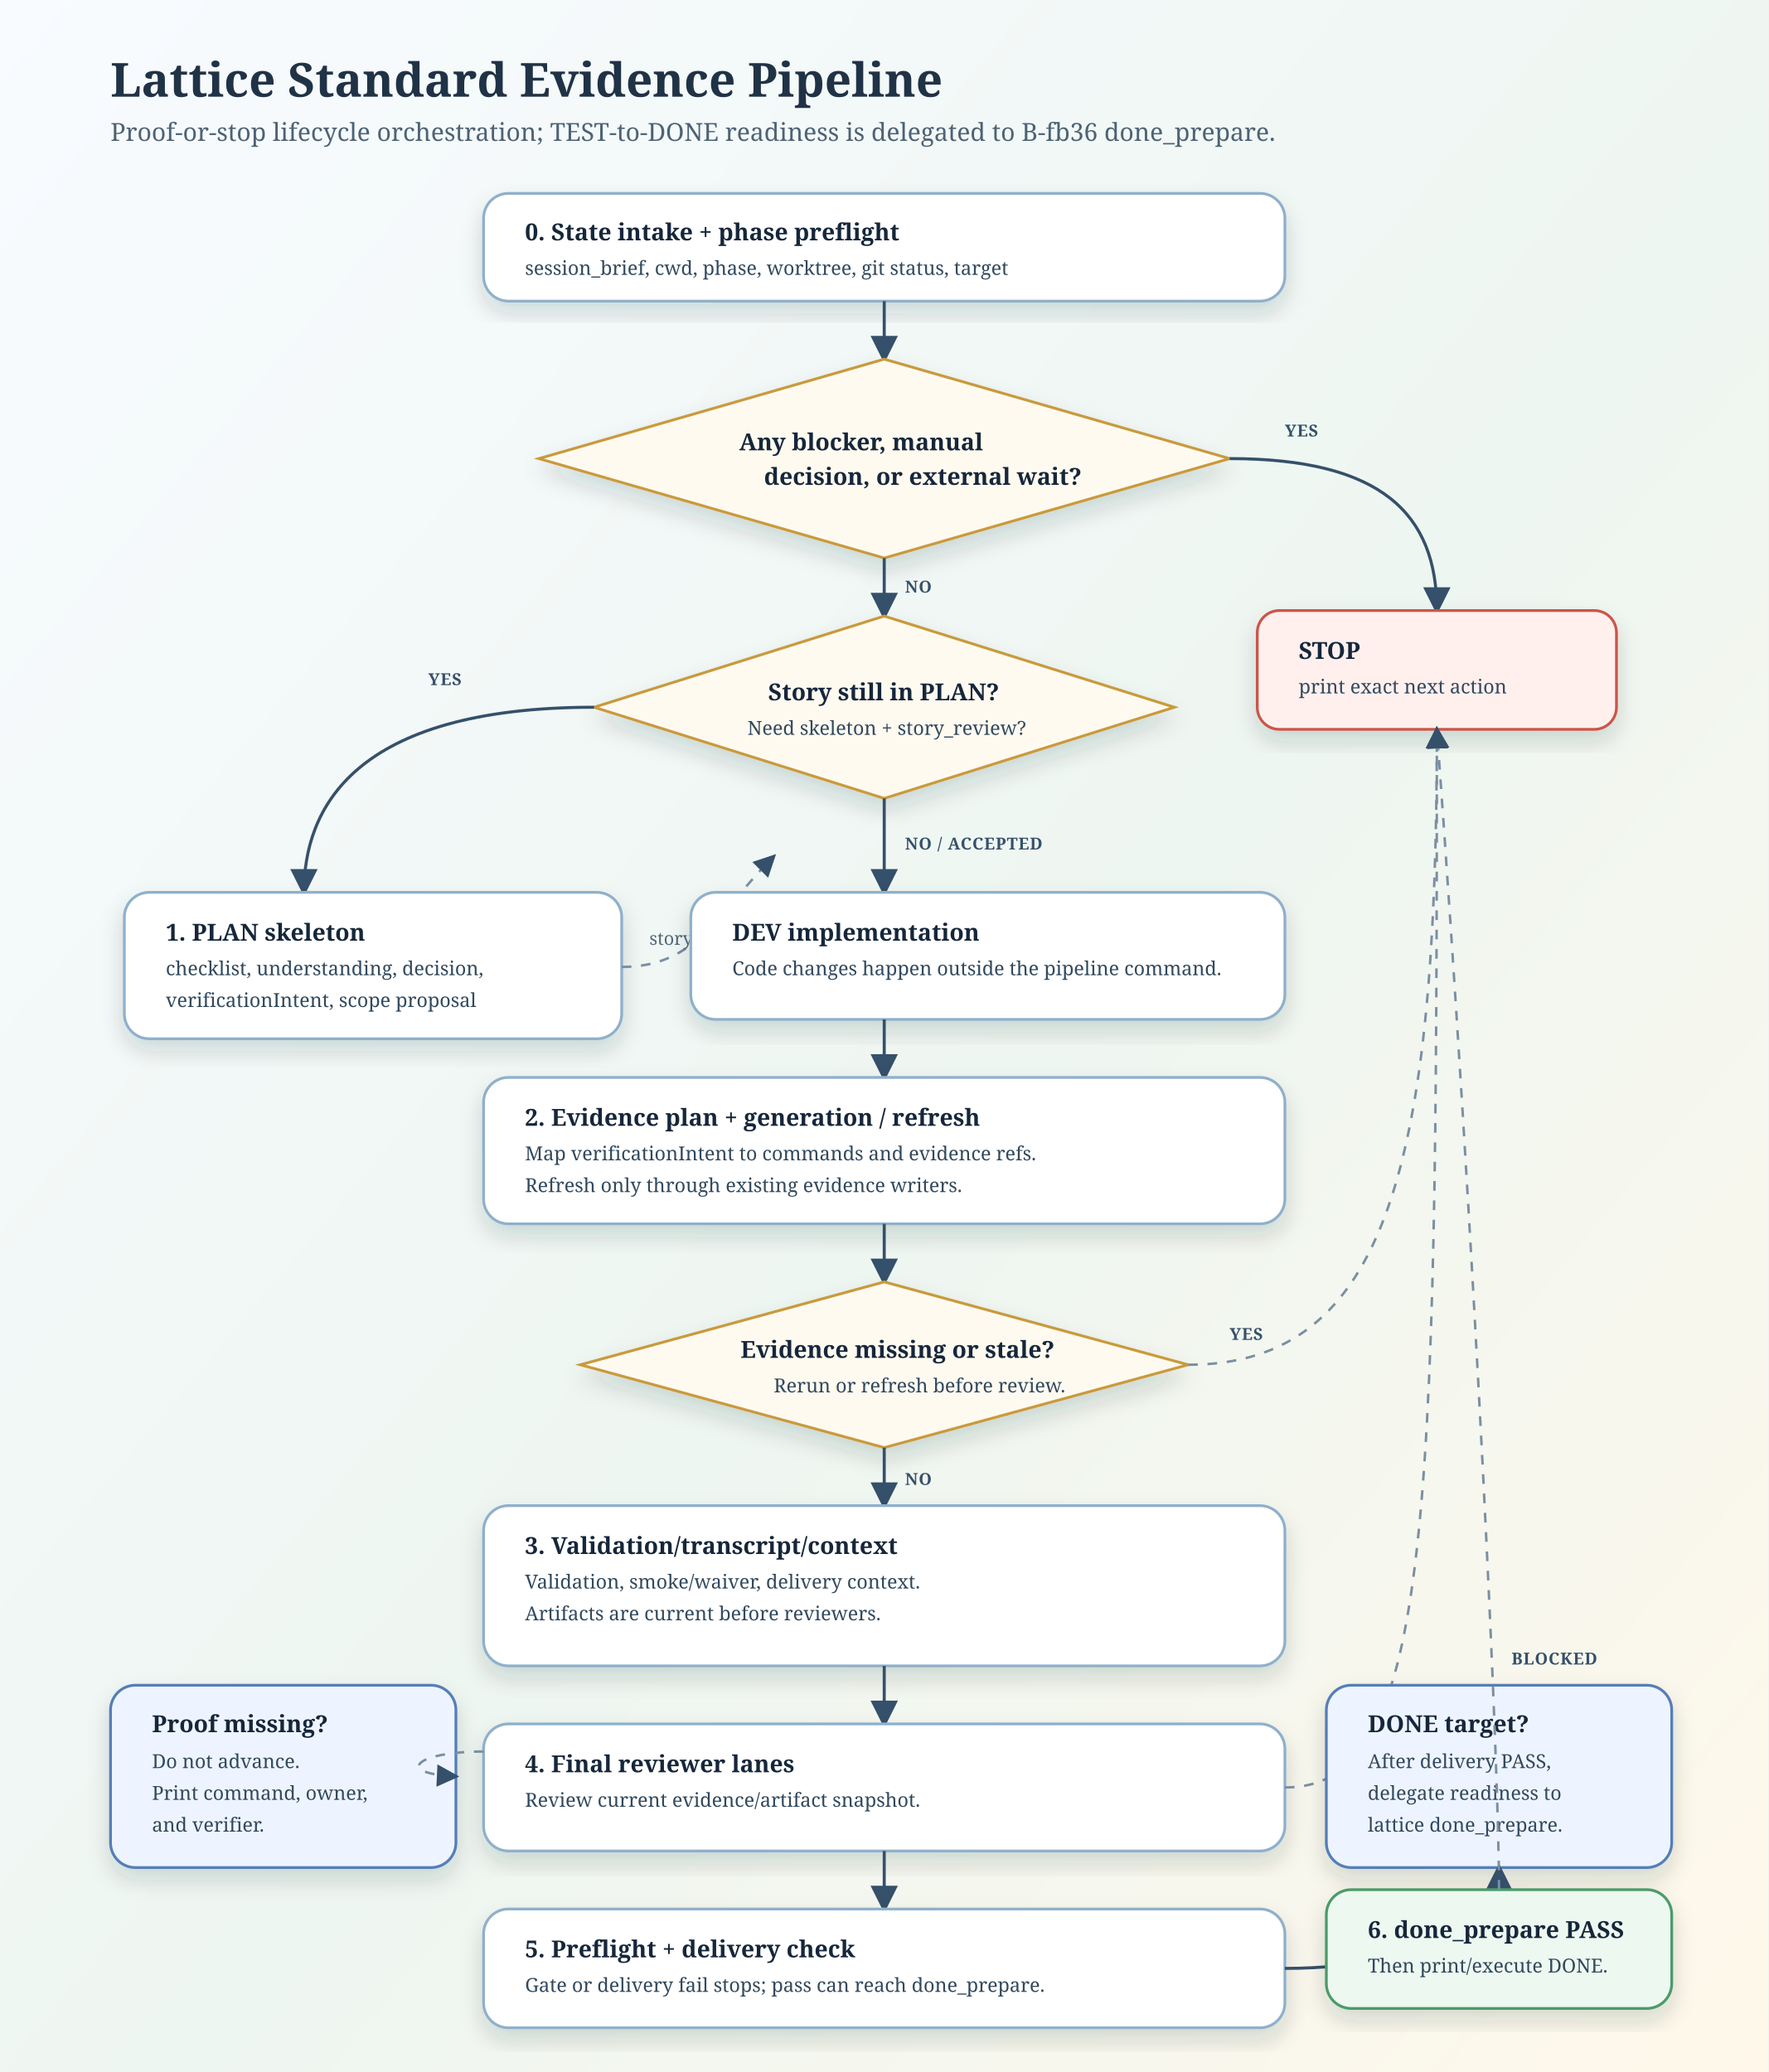
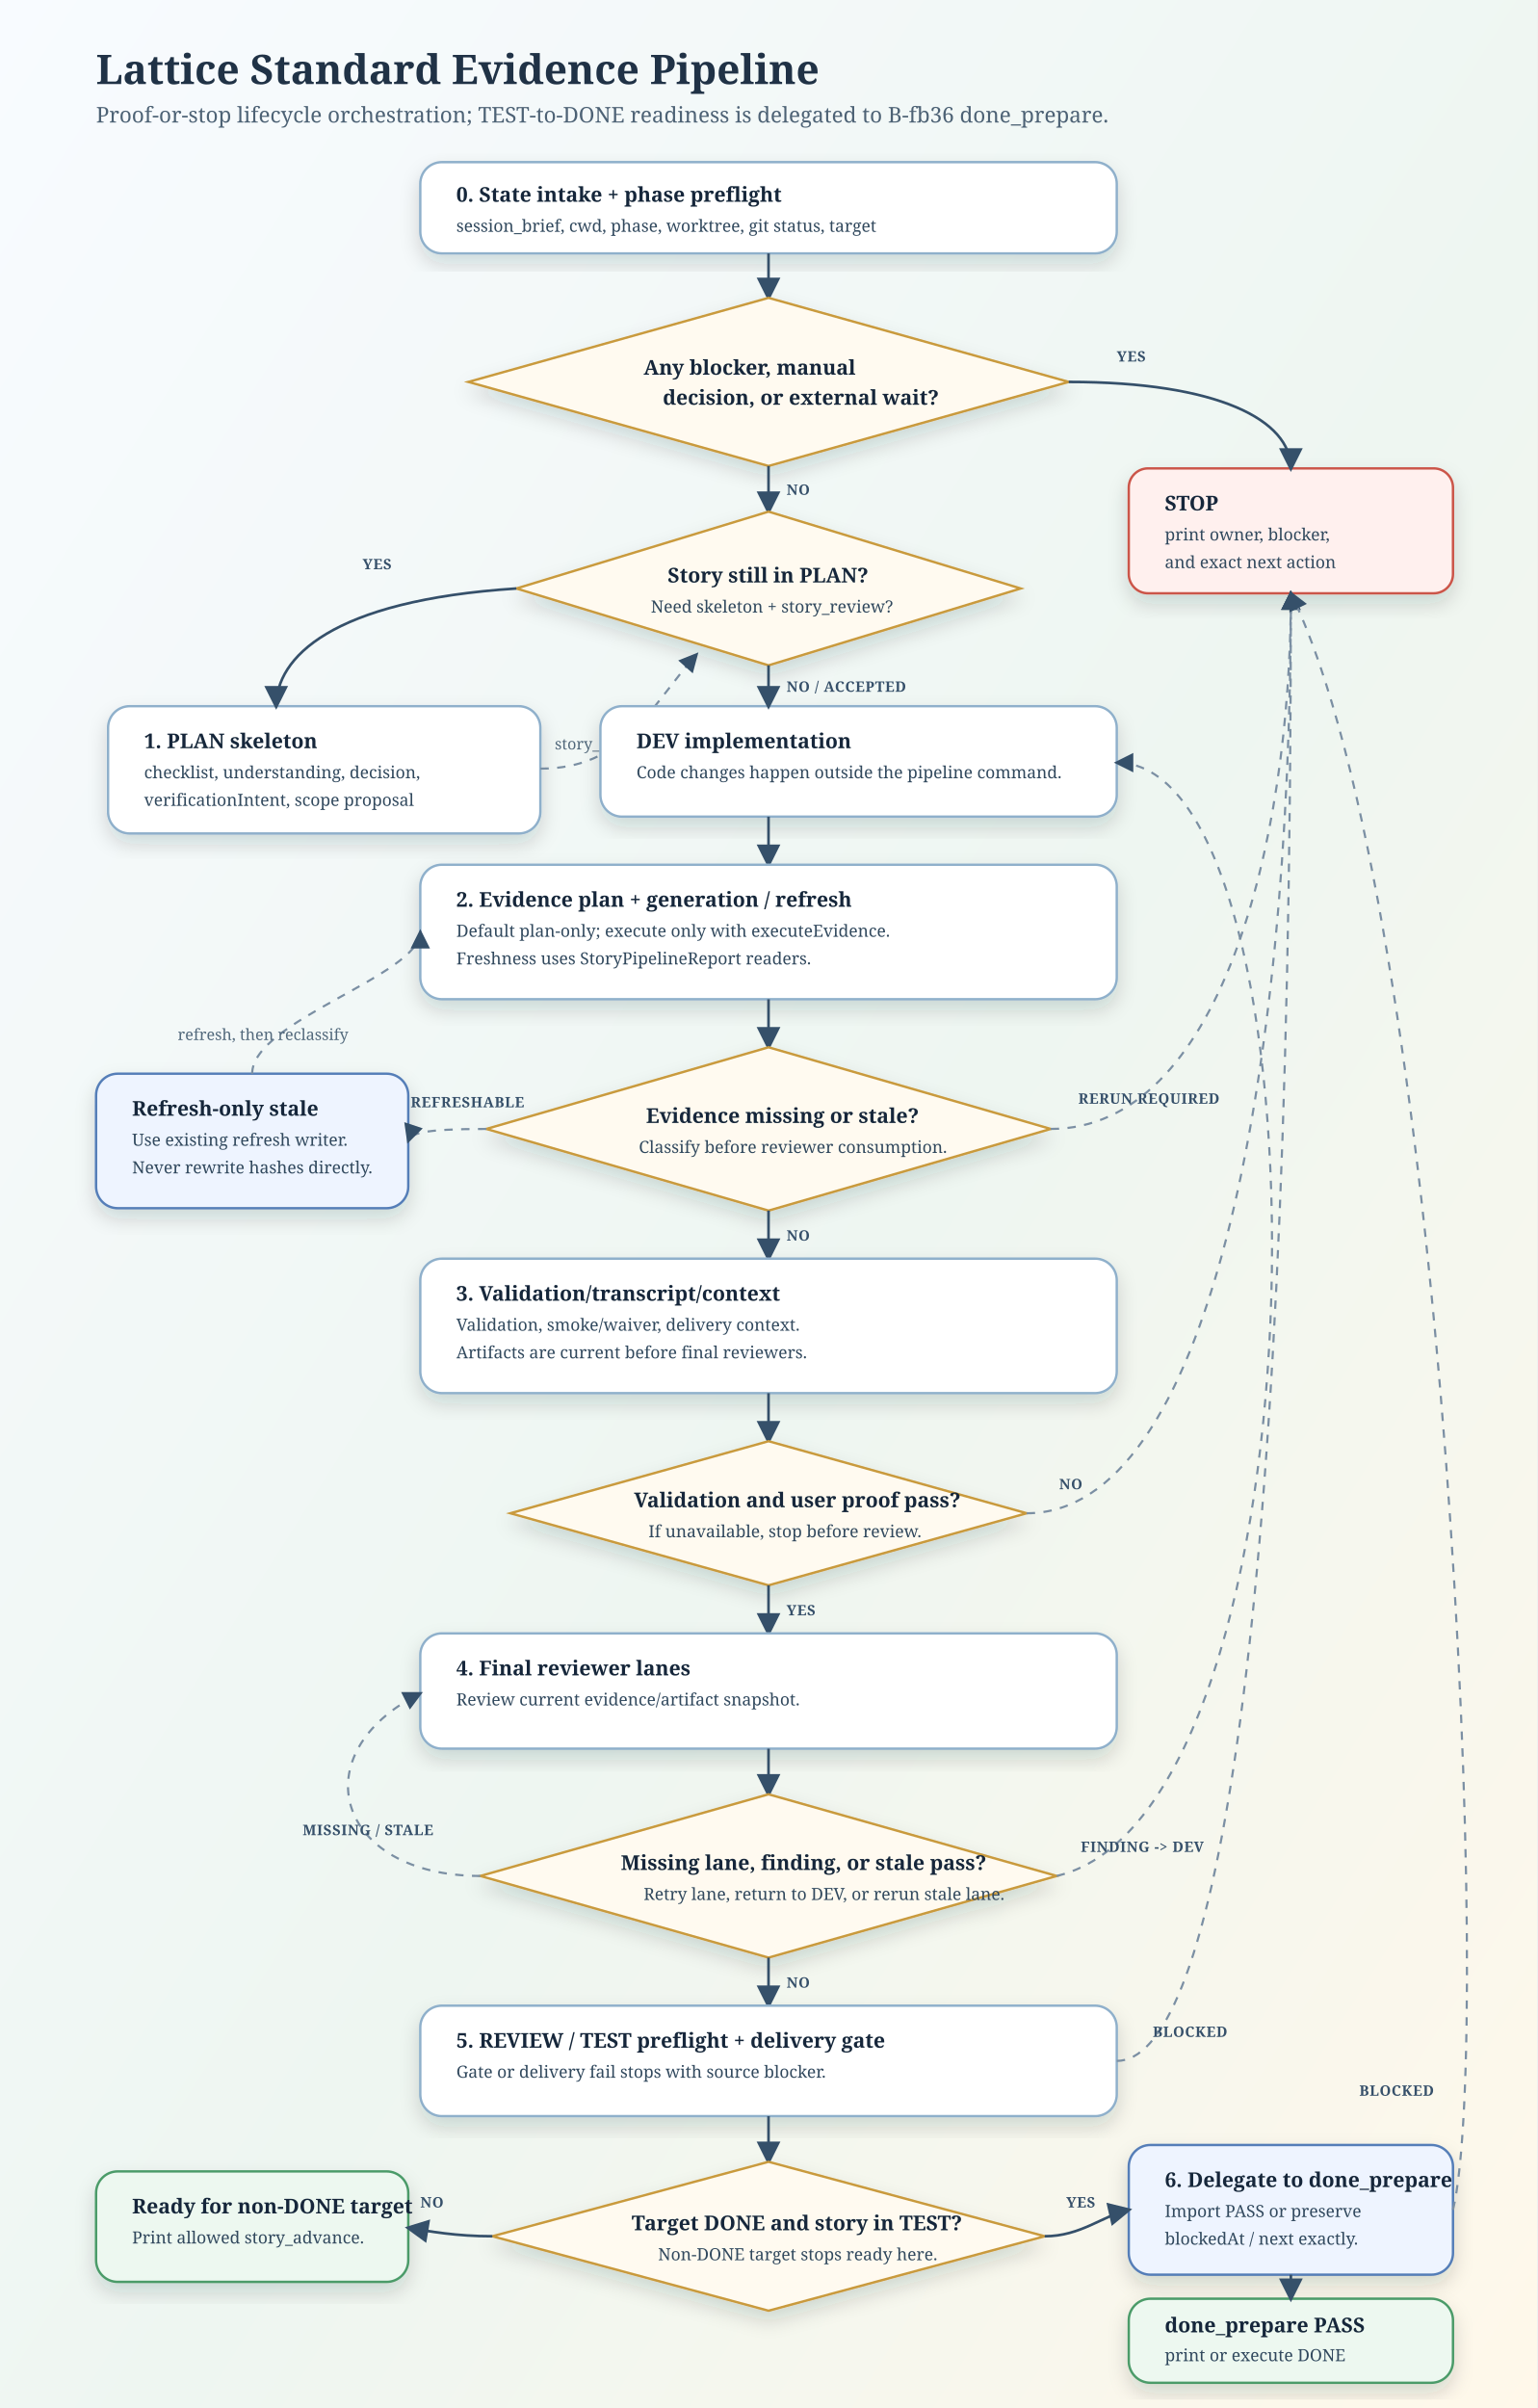
- <svg xmlns="http://www.w3.org/2000/svg" width="1280" height="1500" viewBox="0 0 1280 1500" role="img" aria-labelledby="title desc">
+ <svg xmlns="http://www.w3.org/2000/svg" width="1280" height="2005" viewBox="0 0 1280 2005" role="img" aria-labelledby="title desc">
  <defs>
    <linearGradient id="bg" x1="0" y1="0" x2="1" y2="1">
      <stop offset="0%" stop-color="#f8fbff" />
      <stop offset="55%" stop-color="#eef6f1" />
      <stop offset="100%" stop-color="#fff8ea" />
    </linearGradient>
    <filter id="shadow" x="-20%" y="-20%" width="140%" height="140%">
      <feDropShadow dx="0" dy="8" stdDeviation="8" flood-color="#1b2a38" flood-opacity="0.16" />
    </filter>
    <marker id="arrow" viewBox="0 0 10 10" refX="8.5" refY="5" markerWidth="9" markerHeight="9" orient="auto-start-reverse">
      <path d="M 0 0 L 10 5 L 0 10 z" fill="#35506a" />
    </marker>
    <style>
      .title { font: 700 34px Georgia, serif; fill: #203246; }
      .subtitle { font: 400 18px Georgia, serif; fill: #4d6275; }
      .box-title { font: 700 17px Georgia, serif; fill: #16283a; }
      .box-text { font: 400 14px Georgia, serif; fill: #30485d; }
      .small { font: 400 13px Georgia, serif; fill: #51687b; }
      .label { font: 700 12px Georgia, serif; fill: #36506a; letter-spacing: 0.04em; }
      .flow { stroke: #35506a; stroke-width: 2.2; fill: none; marker-end: url(#arrow); }
      .flow-soft { stroke: #7b8fa3; stroke-width: 1.8; fill: none; stroke-dasharray: 7 7; marker-end: url(#arrow); }
      .stop { fill: #fff0ee; stroke: #cb5548; stroke-width: 2; }
      .stage { fill: #ffffff; stroke: #8fb0cb; stroke-width: 2; }
      .decision { fill: #fffaf0; stroke: #c99a3d; stroke-width: 2; }
      .done { fill: #edf8f0; stroke: #4b9b69; stroke-width: 2; }
      .delegated { fill: #eef4ff; stroke: #557eb8; stroke-width: 2; }
    </style>
  </defs>
-   <rect width="1280" height="1500" fill="url(#bg)" />
+   <rect width="1280" height="2005" fill="url(#bg)" />
  <text x="80" y="70" class="title">Lattice Standard Evidence Pipeline</text>
  <text x="80" y="102" class="subtitle">Proof-or-stop lifecycle orchestration; TEST-to-DONE readiness is delegated to B-fb36 done_prepare.</text>
  <g filter="url(#shadow)">
-     <rect x="350" y="140" width="580" height="78" rx="18" class="stage" />
-     <text x="380" y="174" class="box-title">0. State intake + phase preflight</text>
-     <text x="380" y="199" class="box-text">session_brief, cwd, phase, worktree, git status, target</text>
+     <rect x="350" y="135" width="580" height="76" rx="18" class="stage" />
+     <text x="380" y="168" class="box-title">0. State intake + phase preflight</text>
+     <text x="380" y="193" class="box-text">session_brief, cwd, phase, worktree, git status, target</text>
  </g>
-   <path d="M640 218 L640 260" class="flow" />
+   <path d="M640 211 L640 248" class="flow" />
  <g filter="url(#shadow)">
-     <path d="M640 260 L890 332 L640 404 L390 332 Z" class="decision" />
-     <text x="535" y="326" class="box-title">Any blocker, manual</text>
-     <text x="553" y="351" class="box-title">decision, or external wait?</text>
-   </g>
-   <path d="M890 332 C1000 332 1040 372 1040 442" class="flow" />
-   <text x="930" y="316" class="label">YES</text>
-   <g filter="url(#shadow)">
-     <rect x="910" y="442" width="260" height="86" rx="16" class="stop" />
-     <text x="940" y="477" class="box-title">STOP</text>
-     <text x="940" y="502" class="box-text">print exact next action</text>
-   </g>
-   <path d="M640 404 L640 446" class="flow" />
-   <text x="655" y="429" class="label">NO</text>
-   <g filter="url(#shadow)">
-     <path d="M640 446 L850 512 L640 578 L430 512 Z" class="decision" />
-     <text x="556" y="507" class="box-title">Story still in PLAN?</text>
-     <text x="541" y="532" class="box-text">Need skeleton + story_review?</text>
-   </g>
-   <path d="M430 512 C255 512 220 586 220 646" class="flow" />
-   <text x="310" y="496" class="label">YES</text>
-   <g filter="url(#shadow)">
-     <rect x="90" y="646" width="360" height="106" rx="18" class="stage" />
-     <text x="120" y="681" class="box-title">1. PLAN skeleton</text>
-     <text x="120" y="706" class="box-text">checklist, understanding, decision,</text>
-     <text x="120" y="729" class="box-text">verificationIntent, scope proposal</text>
-   </g>
-   <path d="M450 700 C505 700 520 660 560 620" class="flow-soft" />
-   <text x="470" y="684" class="small">story_review blockers loop back</text>
-   <path d="M640 578 L640 646" class="flow" />
-   <text x="655" y="615" class="label">NO / ACCEPTED</text>
-   <g filter="url(#shadow)">
-     <rect x="500" y="646" width="430" height="92" rx="18" class="stage" />
-     <text x="530" y="681" class="box-title">DEV implementation</text>
-     <text x="530" y="706" class="box-text">Code changes happen outside the pipeline command.</text>
-   </g>
-   <path d="M640 738 L640 780" class="flow" />
-   <g filter="url(#shadow)">
-     <rect x="350" y="780" width="580" height="106" rx="18" class="stage" />
-     <text x="380" y="815" class="box-title">2. Evidence plan + generation / refresh</text>
-     <text x="380" y="840" class="box-text">Map verificationIntent to commands and evidence refs.</text>
-     <text x="380" y="863" class="box-text">Refresh only through existing evidence writers.</text>
-   </g>
-   <path d="M640 886 L640 928" class="flow" />
-   <g filter="url(#shadow)">
-     <path d="M640 928 L860 988 L640 1048 L420 988 Z" class="decision" />
-     <text x="536" y="983" class="box-title">Evidence missing or stale?</text>
-     <text x="560" y="1008" class="box-text">Rerun or refresh before review.</text>
-   </g>
-   <path d="M860 988 C1005 988 1040 840 1040 528" class="flow-soft" />
-   <text x="890" y="970" class="label">YES</text>
-   <path d="M640 1048 L640 1090" class="flow" />
-   <text x="655" y="1075" class="label">NO</text>
-   <g filter="url(#shadow)">
-     <rect x="350" y="1090" width="580" height="116" rx="18" class="stage" />
-     <text x="380" y="1125" class="box-title">3. Validation/transcript/context</text>
-     <text x="380" y="1150" class="box-text">Validation, smoke/waiver, delivery context.</text>
-     <text x="380" y="1173" class="box-text">Artifacts are current before reviewers.</text>
-   </g>
-   <path d="M640 1206 L640 1248" class="flow" />
-   <g filter="url(#shadow)">
-     <rect x="350" y="1248" width="580" height="92" rx="18" class="stage" />
-     <text x="380" y="1283" class="box-title">4. Final reviewer lanes</text>
-     <text x="380" y="1308" class="box-text">Review current evidence/artifact snapshot.</text>
-   </g>
-   <path d="M930 1294 C1035 1294 1040 1115 1040 528" class="flow-soft" />
-   <text x="960" y="1274" class="label">GATE BLOCKED</text>
-   <path d="M640 1340 L640 1382" class="flow" />
-   <g filter="url(#shadow)">
-     <rect x="350" y="1382" width="580" height="86" rx="18" class="stage" />
-     <text x="380" y="1417" class="box-title">5. Preflight + delivery check</text>
-     <text x="380" y="1442" class="box-text">Gate or delivery fail stops; pass can reach done_prepare.</text>
+     <path d="M640 248 L890 318 L640 388 L390 318 Z" class="decision" />
+     <text x="536" y="312" class="box-title">Any blocker, manual</text>
+     <text x="552" y="337" class="box-title">decision, or external wait?</text>
  </g>
  <g filter="url(#shadow)">
-     <rect x="80" y="1220" width="250" height="132" rx="18" class="delegated" />
-     <text x="110" y="1254" class="box-title">Proof missing?</text>
-     <text x="110" y="1280" class="box-text">Do not advance.</text>
-     <text x="110" y="1303" class="box-text">Print command, owner,</text>
-     <text x="110" y="1326" class="box-text">and verifier.</text>
+     <rect x="940" y="390" width="270" height="104" rx="16" class="stop" />
+     <text x="970" y="425" class="box-title">STOP</text>
+     <text x="970" y="450" class="box-text">print owner, blocker,</text>
+     <text x="970" y="473" class="box-text">and exact next action</text>
  </g>
-   <path d="M350 1268 C300 1268 285 1284 330 1286" class="flow-soft" />
+   <path d="M890 318 C1015 318 1075 350 1075 390" class="flow" />
+   <text x="930" y="301" class="label">YES</text>
+   <path d="M640 388 L640 426" class="flow" />
+   <text x="655" y="412" class="label">NO</text>
  <g filter="url(#shadow)">
-     <rect x="960" y="1220" width="250" height="132" rx="18" class="delegated" />
-     <text x="990" y="1254" class="box-title">DONE target?</text>
-     <text x="990" y="1280" class="box-text">After delivery PASS,</text>
-     <text x="990" y="1303" class="box-text">delegate readiness to</text>
-     <text x="990" y="1326" class="box-text">lattice done_prepare.</text>
+     <path d="M640 426 L850 490 L640 554 L430 490 Z" class="decision" />
+     <text x="556" y="485" class="box-title">Story still in PLAN?</text>
+     <text x="542" y="510" class="box-text">Need skeleton + story_review?</text>
  </g>
-   <path d="M930 1425 C1042 1425 1085 1380 1085 1352" class="flow" />
  <g filter="url(#shadow)">
-     <rect x="960" y="1368" width="250" height="86" rx="18" class="done" />
-     <text x="990" y="1403" class="box-title">6. done_prepare PASS</text>
-     <text x="990" y="1428" class="box-text">Then print/execute DONE.</text>
+     <rect x="90" y="588" width="360" height="106" rx="18" class="stage" />
+     <text x="120" y="623" class="box-title">1. PLAN skeleton</text>
+     <text x="120" y="648" class="box-text">checklist, understanding, decision,</text>
+     <text x="120" y="671" class="box-text">verificationIntent, scope proposal</text>
  </g>
-   <path d="M1085 1368 C1085 1280 1068 910 1040 528" class="flow-soft" />
-   <text x="1094" y="1205" class="label">BLOCKED</text>
+   <path d="M430 490 C275 500 230 548 230 588" class="flow" />
+   <text x="302" y="474" class="label">YES</text>
+   <path d="M450 640 C520 640 540 590 580 545" class="flow-soft" />
+   <text x="462" y="624" class="small">story_review blockers loop back</text>
+   <g filter="url(#shadow)">
+     <rect x="500" y="588" width="430" height="92" rx="18" class="stage" />
+     <text x="530" y="623" class="box-title">DEV implementation</text>
+     <text x="530" y="648" class="box-text">Code changes happen outside the pipeline command.</text>
+   </g>
+   <path d="M640 554 L640 588" class="flow" />
+   <text x="655" y="576" class="label">NO / ACCEPTED</text>
+   <path d="M640 680 L640 720" class="flow" />
+   <g filter="url(#shadow)">
+     <rect x="350" y="720" width="580" height="112" rx="18" class="stage" />
+     <text x="380" y="755" class="box-title">2. Evidence plan + generation / refresh</text>
+     <text x="380" y="780" class="box-text">Default plan-only; execute only with executeEvidence.</text>
+     <text x="380" y="803" class="box-text">Freshness uses StoryPipelineReport readers.</text>
+   </g>
+   <path d="M640 832 L640 872" class="flow" />
+   <g filter="url(#shadow)">
+     <path d="M640 872 L875 940 L640 1008 L405 940 Z" class="decision" />
+     <text x="538" y="935" class="box-title">Evidence missing or stale?</text>
+     <text x="532" y="960" class="box-text">Classify before reviewer consumption.</text>
+   </g>
+   <g filter="url(#shadow)">
+     <rect x="80" y="894" width="260" height="112" rx="18" class="delegated" />
+     <text x="110" y="929" class="box-title">Refresh-only stale</text>
+     <text x="110" y="954" class="box-text">Use existing refresh writer.</text>
+     <text x="110" y="977" class="box-text">Never rewrite hashes directly.</text>
+   </g>
+   <path d="M405 940 C350 940 342 944 340 950" class="flow-soft" />
+   <text x="342" y="922" class="label">REFRESHABLE</text>
+   <path d="M210 894 C210 850 350 812 350 776" class="flow-soft" />
+   <text x="148" y="866" class="small">refresh, then reclassify</text>
+   <path d="M875 940 C1015 940 1075 705 1075 494" class="flow-soft" />
+   <text x="898" y="919" class="label">RERUN REQUIRED</text>
+   <path d="M640 1008 L640 1048" class="flow" />
+   <text x="655" y="1033" class="label">NO</text>
+   <g filter="url(#shadow)">
+     <rect x="350" y="1048" width="580" height="112" rx="18" class="stage" />
+     <text x="380" y="1083" class="box-title">3. Validation/transcript/context</text>
+     <text x="380" y="1108" class="box-text">Validation, smoke/waiver, delivery context.</text>
+     <text x="380" y="1131" class="box-text">Artifacts are current before final reviewers.</text>
+   </g>
+   <path d="M640 1160 L640 1200" class="flow" />
+   <g filter="url(#shadow)">
+     <path d="M640 1200 L855 1260 L640 1320 L425 1260 Z" class="decision" />
+     <text x="528" y="1255" class="box-title">Validation and user proof pass?</text>
+     <text x="540" y="1280" class="box-text">If unavailable, stop before review.</text>
+   </g>
+   <path d="M855 1260 C1005 1260 1075 905 1075 494" class="flow-soft" />
+   <text x="882" y="1240" class="label">NO</text>
+   <path d="M640 1320 L640 1360" class="flow" />
+   <text x="655" y="1345" class="label">YES</text>
+   <g filter="url(#shadow)">
+     <rect x="350" y="1360" width="580" height="96" rx="18" class="stage" />
+     <text x="380" y="1395" class="box-title">4. Final reviewer lanes</text>
+     <text x="380" y="1420" class="box-text">Review current evidence/artifact snapshot.</text>
+   </g>
+   <path d="M640 1456 L640 1494" class="flow" />
+   <g filter="url(#shadow)">
+     <path d="M640 1494 L880 1562 L640 1630 L400 1562 Z" class="decision" />
+     <text x="517" y="1557" class="box-title">Missing lane, finding, or stale pass?</text>
+     <text x="536" y="1582" class="box-text">Retry lane, return to DEV, or rerun stale lane.</text>
+   </g>
+   <path d="M400 1562 C280 1562 250 1460 350 1410" class="flow-soft" />
+   <text x="252" y="1528" class="label">MISSING / STALE</text>
+   <path d="M880 1562 C1110 1508 1110 635 930 635" class="flow-soft" />
+   <text x="900" y="1542" class="label">FINDING -&gt; DEV</text>
+   <path d="M640 1630 L640 1670" class="flow" />
+   <text x="655" y="1655" class="label">NO</text>
+   <g filter="url(#shadow)">
+     <rect x="350" y="1670" width="580" height="92" rx="18" class="stage" />
+     <text x="380" y="1705" class="box-title">5. REVIEW / TEST preflight + delivery gate</text>
+     <text x="380" y="1730" class="box-text">Gate or delivery fail stops with source blocker.</text>
+   </g>
+   <path d="M930 1716 C1005 1716 1075 1410 1075 494" class="flow-soft" />
+   <text x="960" y="1696" class="label">BLOCKED</text>
+   <path d="M640 1762 L640 1800" class="flow" />
+   <g filter="url(#shadow)">
+     <path d="M640 1800 L870 1862 L640 1924 L410 1862 Z" class="decision" />
+     <text x="526" y="1857" class="box-title">Target DONE and story in TEST?</text>
+     <text x="548" y="1882" class="box-text">Non-DONE target stops ready here.</text>
+   </g>
+   <g filter="url(#shadow)">
+     <rect x="80" y="1808" width="260" height="92" rx="18" class="done" />
+     <text x="110" y="1843" class="box-title">Ready for non-DONE target</text>
+     <text x="110" y="1868" class="box-text">Print allowed story_advance.</text>
+   </g>
+   <path d="M410 1862 C380 1862 358 1858 340 1855" class="flow" />
+   <text x="350" y="1838" class="label">NO</text>
+   <g filter="url(#shadow)">
+     <rect x="940" y="1786" width="270" height="108" rx="18" class="delegated" />
+     <text x="970" y="1821" class="box-title">6. Delegate to done_prepare</text>
+     <text x="970" y="1846" class="box-text">Import PASS or preserve</text>
+     <text x="970" y="1869" class="box-text">blockedAt / next exactly.</text>
+   </g>
+   <path d="M870 1862 C900 1862 918 1845 940 1840" class="flow" />
+   <text x="888" y="1838" class="label">YES</text>
+   <g filter="url(#shadow)">
+     <rect x="940" y="1914" width="270" height="70" rx="18" class="done" />
+     <text x="970" y="1942" class="box-title">done_prepare PASS</text>
+     <text x="970" y="1966" class="box-text">print or execute DONE</text>
+   </g>
+   <path d="M1075 1894 L1075 1914" class="flow" />
+   <path d="M1210 1840 C1244 1700 1205 760 1075 494" class="flow-soft" />
+   <text x="1132" y="1745" class="label">BLOCKED</text>
</svg>
